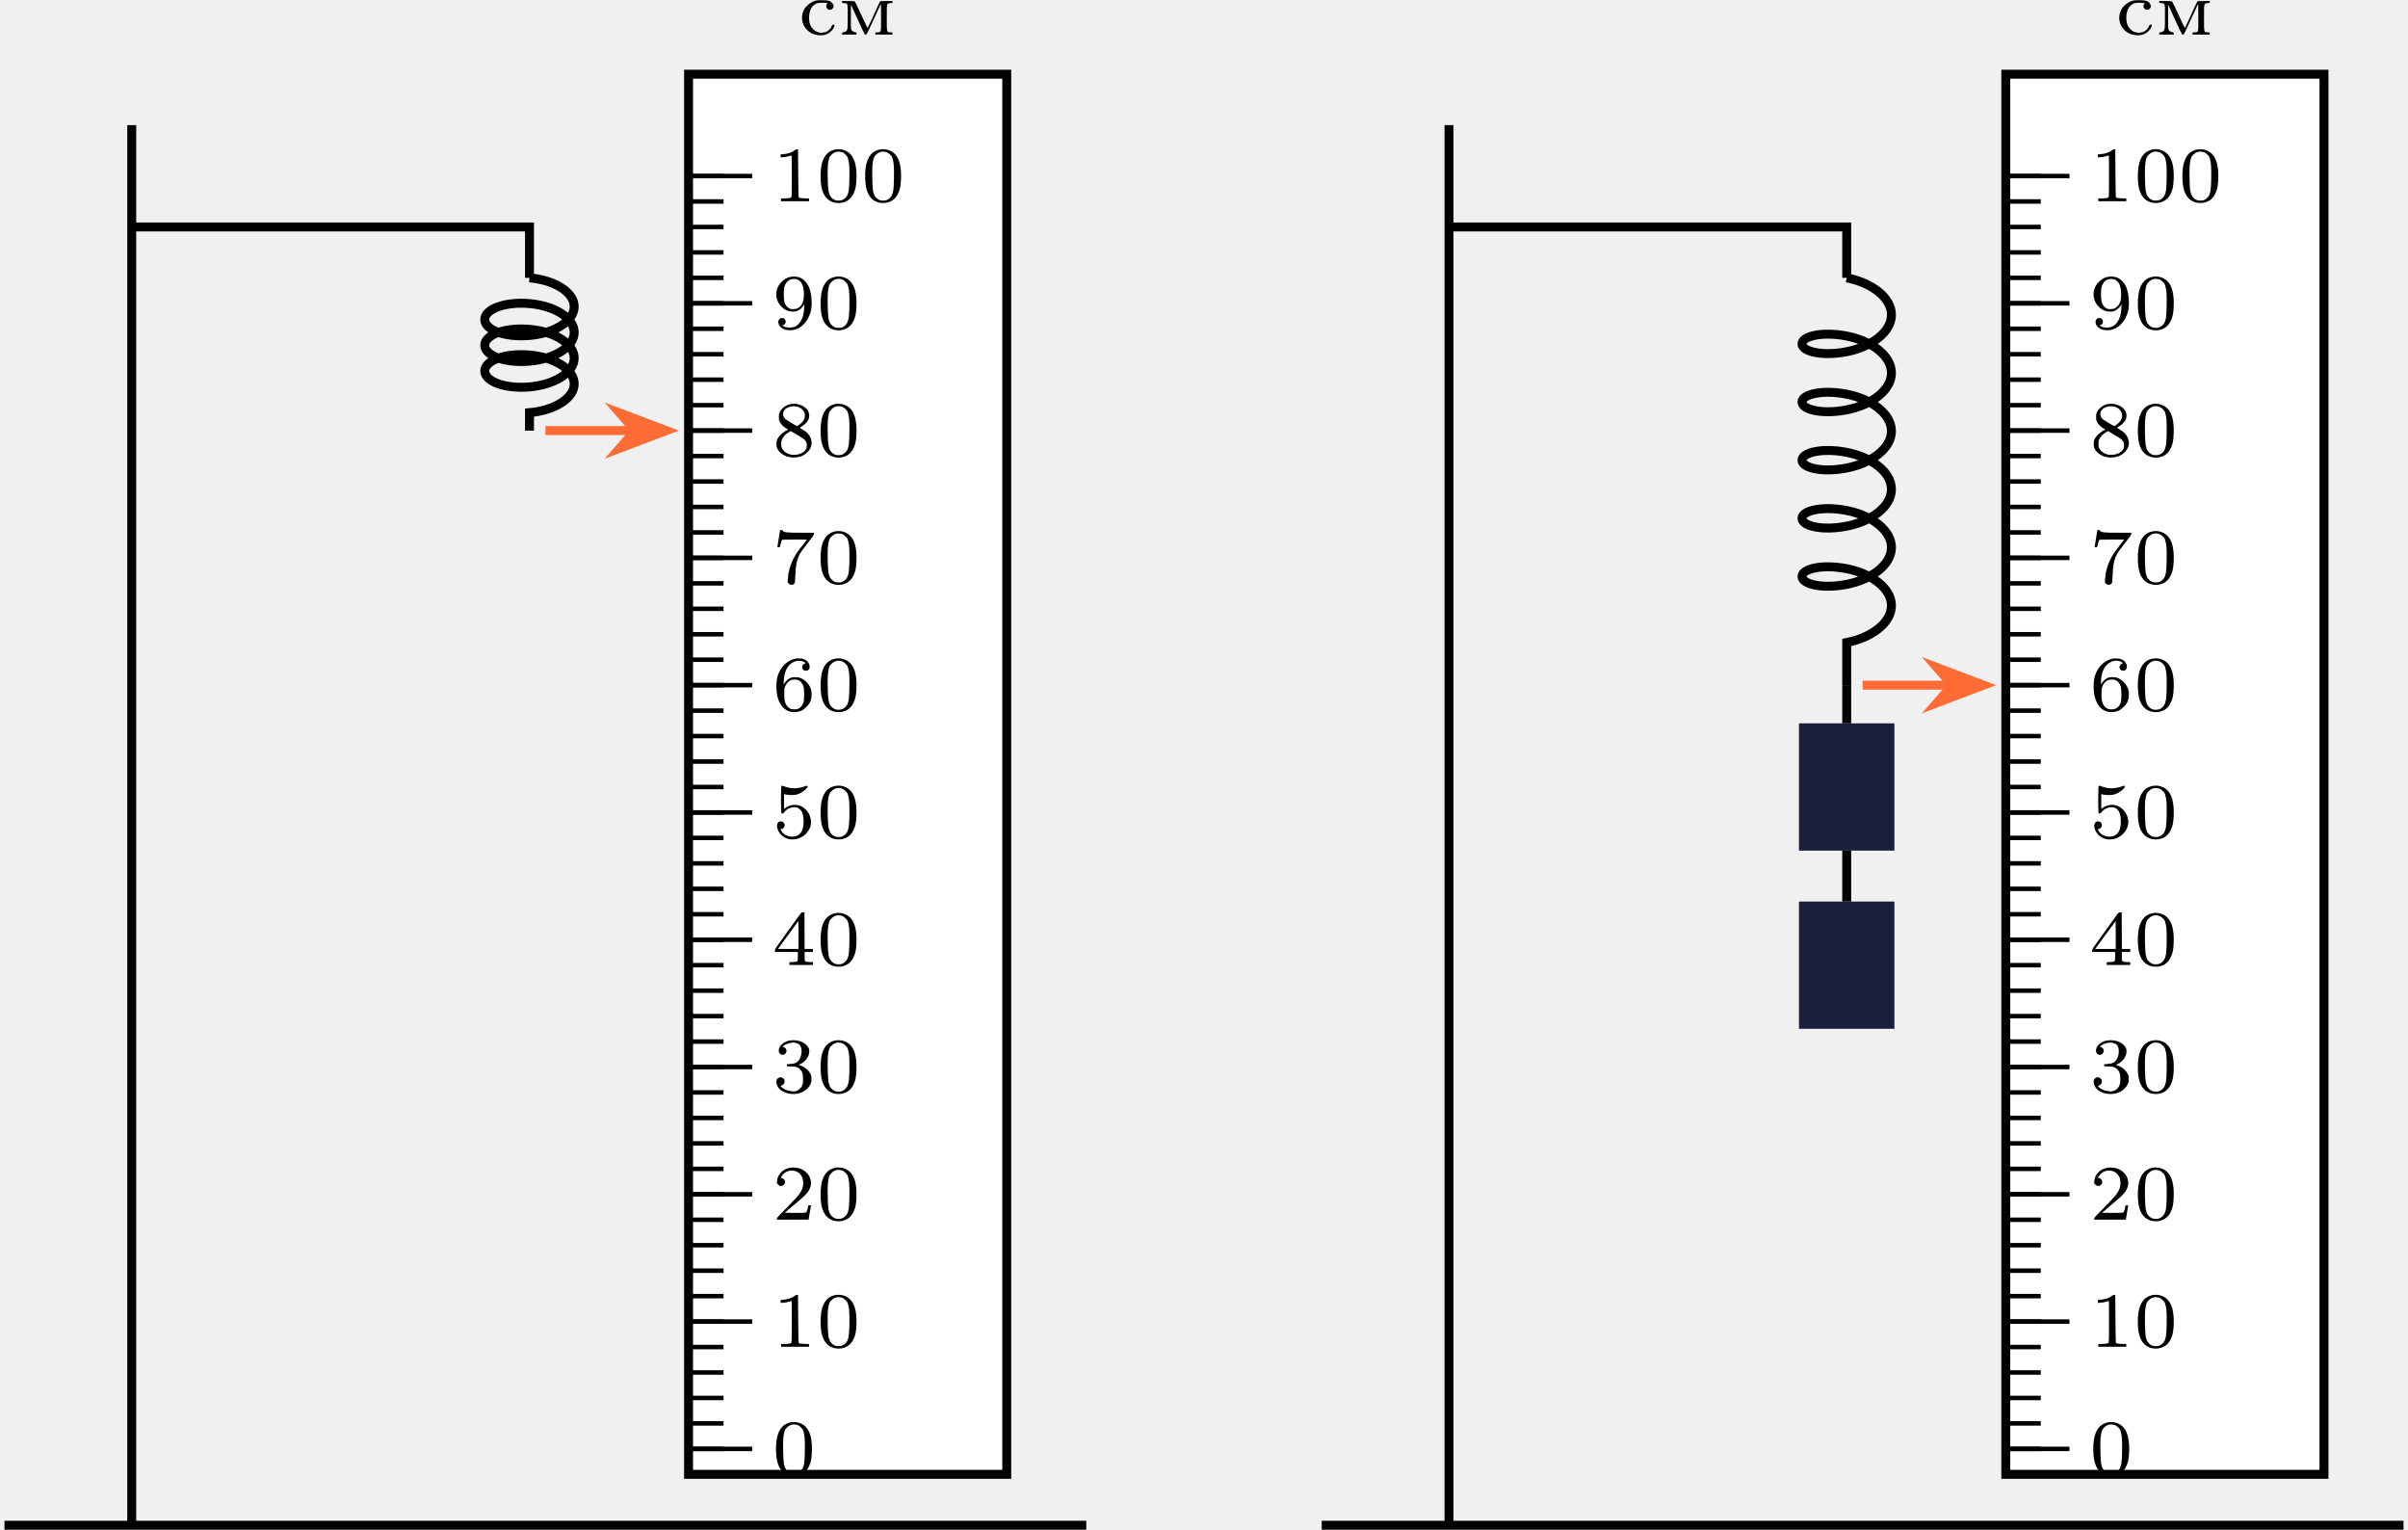
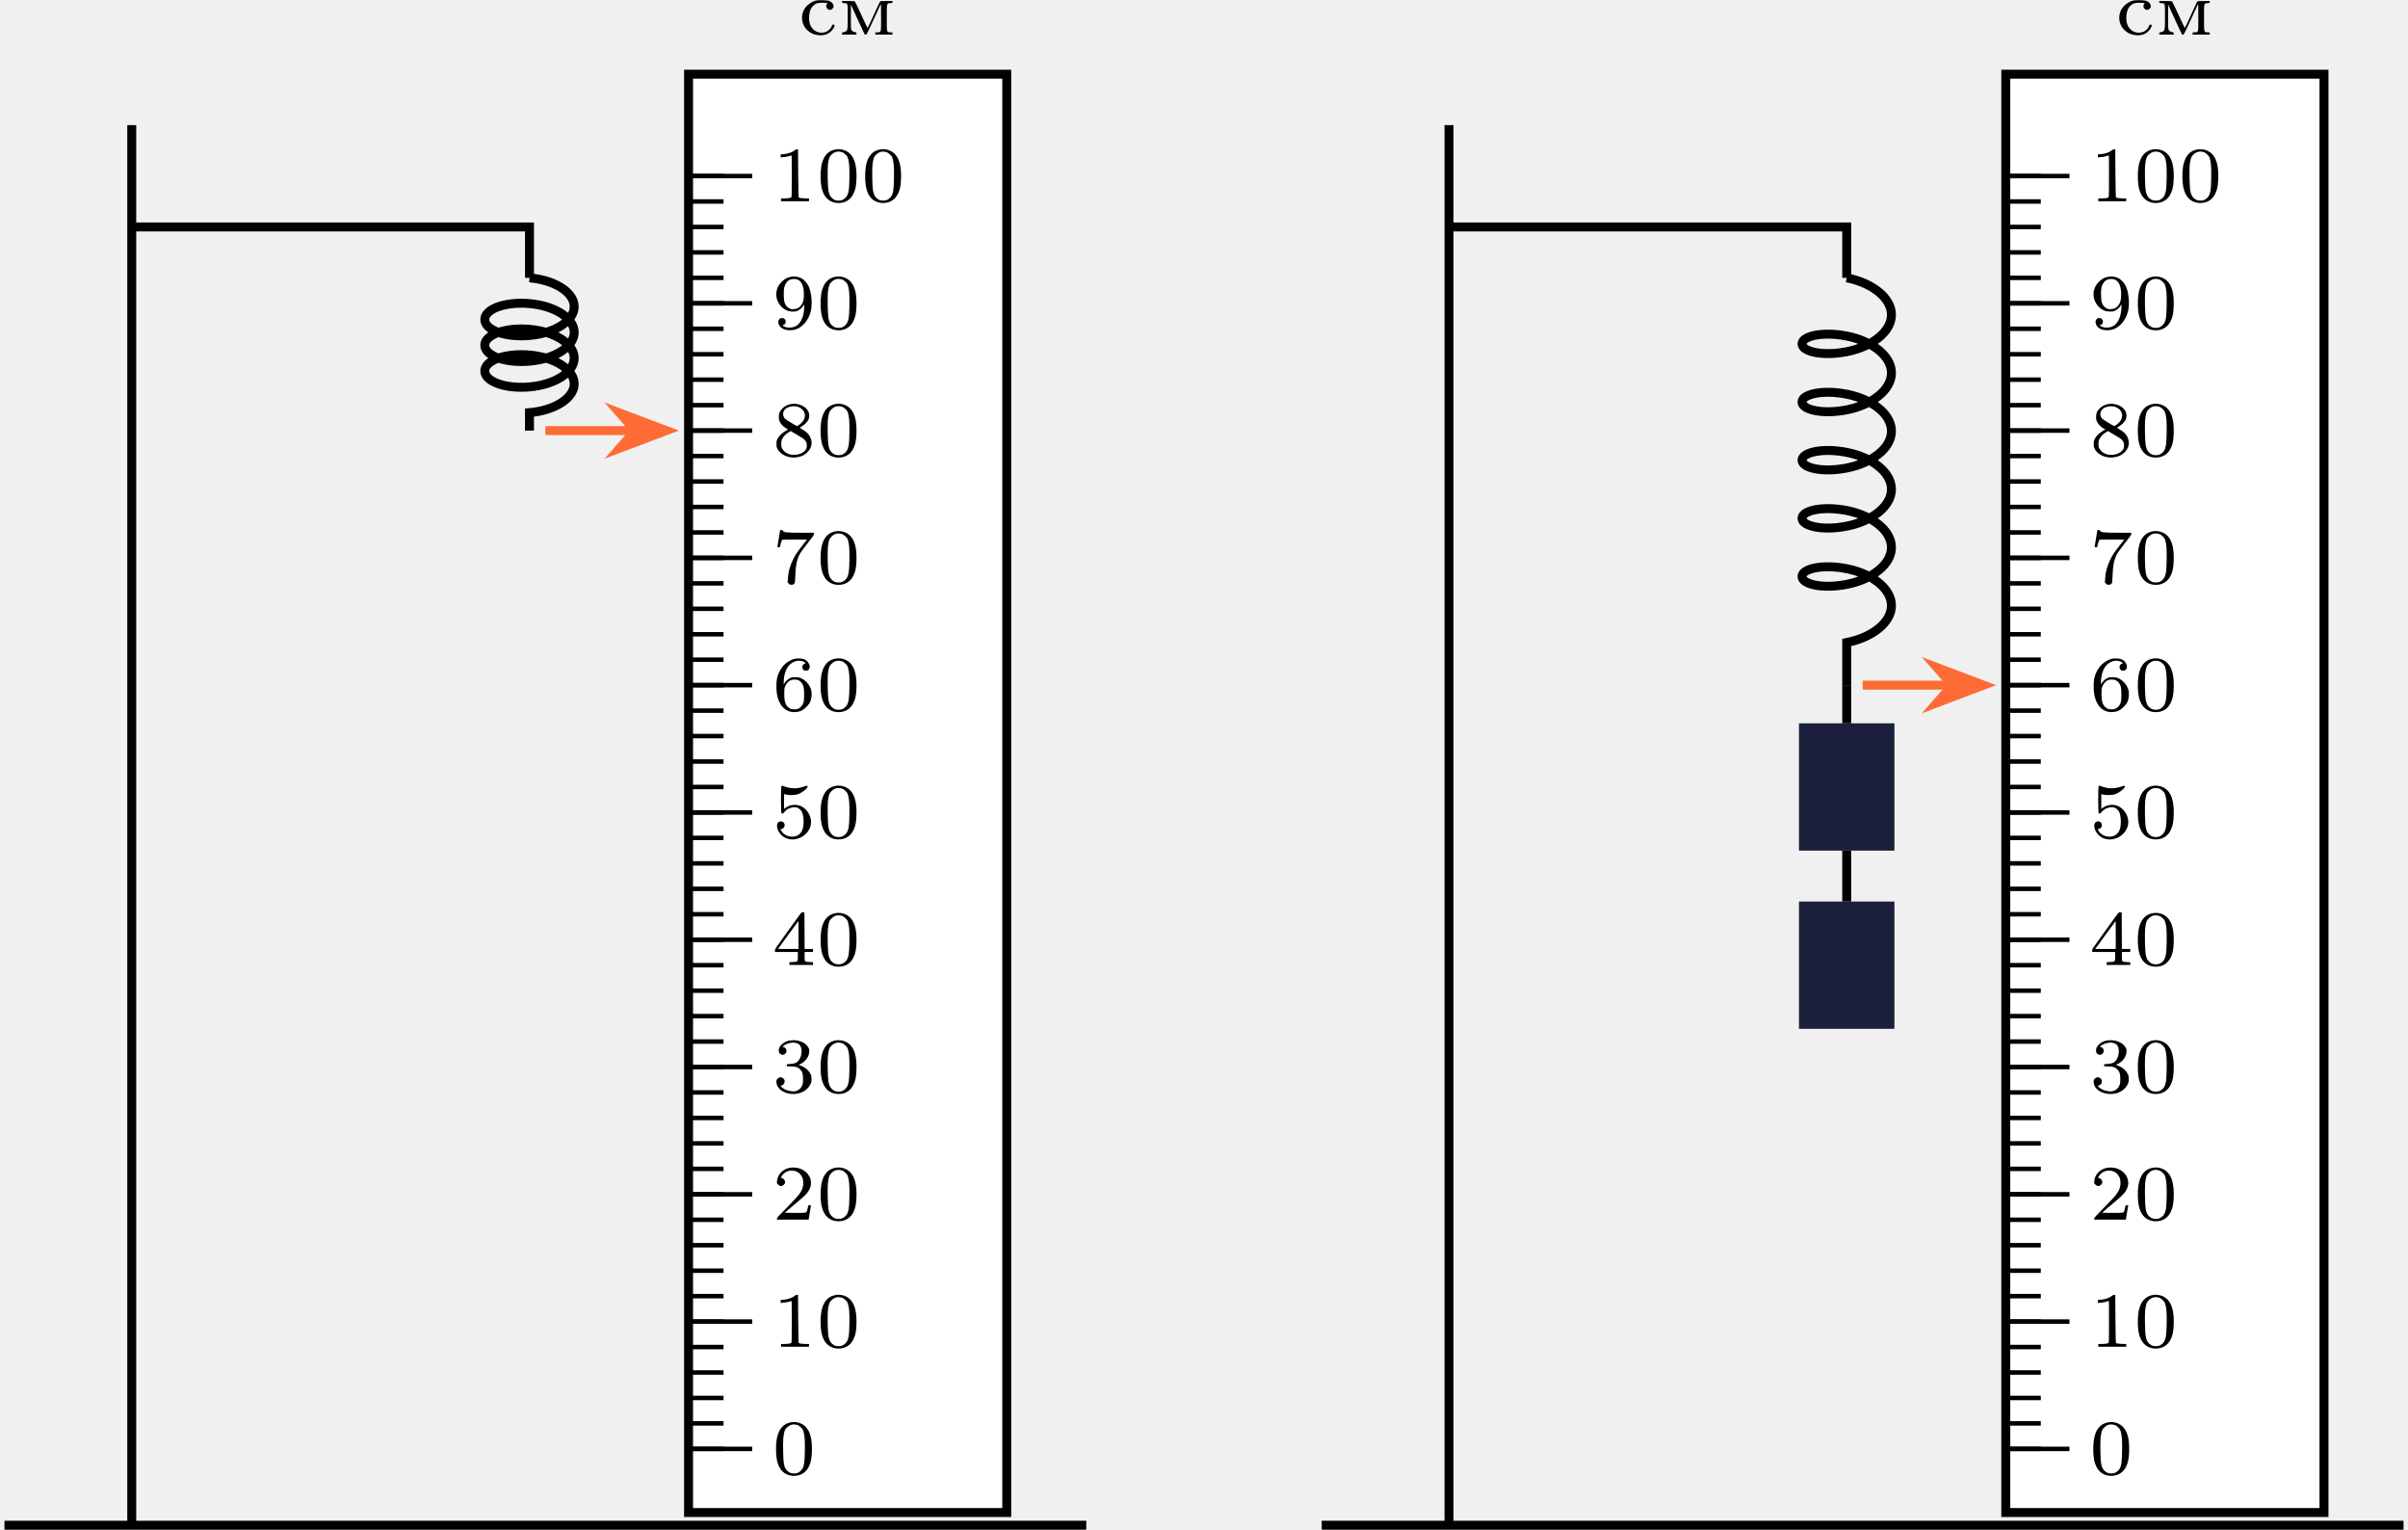
<svg xmlns="http://www.w3.org/2000/svg" xmlns:xlink="http://www.w3.org/1999/xlink" version="1.1" width="278.891pt" height="177.119pt" viewBox="-70.008 -66.777 214.532 136.246">
  <defs>
    <path id="g0-48" d="M1.597-4.603C.718-4.394 .314-3.536 .363-2.022C.391-1.402 .453-1.067 .621-.704C.879-.153 1.36 .146 1.96 .146S3.048-.153 3.299-.704C3.473-1.067 3.536-1.402 3.557-2.022C3.592-3.096 3.41-3.815 2.992-4.233C2.643-4.582 2.099-4.728 1.597-4.603ZM2.246-4.387C2.364-4.352 2.448-4.303 2.58-4.17C2.727-4.031 2.762-3.968 2.81-3.794C2.845-3.682 2.894-3.438 2.908-3.243C2.957-2.776 2.929-1.269 2.866-.948C2.79-.53 2.636-.3 2.329-.139C2.148-.042 1.778-.042 1.597-.139C1.29-.3 1.137-.53 1.06-.948C.997-1.269 .969-2.776 1.011-3.243C1.032-3.438 1.074-3.682 1.109-3.794C1.165-3.968 1.2-4.031 1.346-4.17C1.604-4.421 1.89-4.491 2.246-4.387Z" />
    <path id="g0-49" d="M2.05-4.568C1.82-4.373 1.437-4.24 1.018-4.205L.774-4.184V-4.052V-3.919L1.025-3.94C1.241-3.954 1.555-4.024 1.716-4.094C1.764-4.115 1.764-4.017 1.764-2.273C1.764-.802 1.757-.418 1.73-.377C1.674-.3 1.485-.272 1.116-.265H.809V-.139V-.014H2.05H3.299V-.139V-.265H2.992C2.65-.272 2.441-.3 2.385-.356C2.364-.384 2.35-.948 2.336-2.511L2.322-4.631L2.232-4.638C2.169-4.645 2.113-4.624 2.05-4.568Z" />
    <path id="g0-50" d="M1.465-4.589C.914-4.449 .488-3.975 .453-3.445L.439-3.236L.558-3.117C.663-3.013 .697-2.999 .809-2.999C.914-2.999 .948-3.013 1.053-3.11C1.151-3.208 1.165-3.25 1.165-3.354C1.165-3.508 1.025-3.682 .872-3.71L.774-3.731L.893-3.912C1.158-4.31 1.625-4.463 2.106-4.317C2.357-4.24 2.545-4.073 2.671-3.815C2.755-3.647 2.769-3.578 2.783-3.34C2.797-2.915 2.692-2.622 2.371-2.19C2.28-2.064 1.806-1.562 1.325-1.074C.544-.286 .446-.174 .446-.091V0H1.855H3.264L3.278-.077C3.285-.126 3.327-.377 3.368-.642S3.452-1.158 3.466-1.206C3.48-1.283 3.48-1.283 3.361-1.283C3.292-1.283 3.236-1.276 3.236-1.269C3.236-1.2 3.131-.774 3.096-.711C3.062-.642 3.034-.628 2.866-.614C2.769-.6 2.336-.6 1.911-.6L1.144-.614L1.611-1.018C1.869-1.241 2.239-1.555 2.427-1.709C3.055-2.225 3.299-2.518 3.424-2.915C3.647-3.661 3.138-4.421 2.294-4.603C2.015-4.659 1.709-4.659 1.465-4.589Z" />
    <path id="g0-51" d="M1.506-4.603C.969-4.484 .558-4.066 .607-3.668C.642-3.361 .983-3.236 1.193-3.452C1.381-3.633 1.29-3.975 1.039-4.031L.948-4.052L1.018-4.129C1.172-4.289 1.59-4.435 1.89-4.435C2.064-4.435 2.273-4.373 2.399-4.289C2.755-4.031 2.706-3.159 2.315-2.769C2.162-2.615 2.043-2.573 1.66-2.532L1.332-2.504V-2.413V-2.322L1.736-2.308C2.197-2.287 2.301-2.253 2.504-2.05S2.769-1.646 2.769-1.2C2.769-.872 2.762-.795 2.699-.642C2.559-.293 2.253-.084 1.89-.084C1.695-.091 1.367-.16 1.186-.244C1.039-.314 .774-.516 .774-.565C.774-.572 .823-.6 .879-.621C1.025-.676 1.109-.781 1.123-.934C1.144-1.088 1.095-1.186 .962-1.276S.69-1.367 .565-1.276C.418-1.179 .384-1.095 .398-.893C.425-.537 .663-.223 1.053-.042C1.946 .377 3.041 .07 3.417-.704C3.508-.893 3.522-.941 3.522-1.179S3.508-1.478 3.438-1.625C3.285-1.953 2.943-2.246 2.566-2.378L2.371-2.448L2.559-2.538C2.992-2.748 3.292-3.166 3.32-3.592C3.333-3.78 3.327-3.822 3.257-3.968C3.006-4.477 2.232-4.756 1.506-4.603Z" />
    <path id="g0-52" d="M2.476-4.491C2.392-4.373 1.855-3.633 1.29-2.852C.307-1.492 .265-1.43 .265-1.304V-1.165H1.283H2.308V-.781C2.308-.286 2.308-.293 1.869-.272L1.555-.258V-.133V-.014H2.608H3.654V-.133V-.258L3.34-.272C2.901-.293 2.908-.286 2.908-.781V-1.165H3.285H3.654V-1.304V-1.437H3.285H2.908L2.901-3.062L2.894-4.693L2.769-4.7C2.643-4.707 2.636-4.707 2.476-4.491ZM2.364-2.685V-1.437H1.451H.537L1.444-2.685C1.939-3.368 2.35-3.926 2.357-3.926S2.364-3.368 2.364-2.685Z" />
    <path id="g0-53" d="M.844-4.61C.788-4.561 .788-2.246 .844-2.19C.914-2.12 1.004-2.155 1.102-2.287C1.339-2.636 1.946-2.824 2.294-2.671C2.441-2.601 2.587-2.455 2.671-2.301C2.755-2.134 2.817-1.778 2.817-1.458C2.817-.753 2.636-.377 2.225-.181C1.723 .035 1.053-.181 .809-.656L.746-.774H.809C.907-.774 1.039-.858 1.088-.955C1.248-1.262 .934-1.583 .628-1.423S.425-.656 .823-.258C1.095 .007 1.437 .146 1.827 .146C2.706 .146 3.48-.572 3.48-1.402C3.48-1.82 3.285-2.253 2.985-2.538C2.664-2.838 2.336-2.957 1.918-2.929C1.66-2.908 1.423-2.824 1.22-2.678L1.074-2.573V-3.236V-3.891L1.248-3.85C1.485-3.787 1.981-3.794 2.197-3.85C2.462-3.919 2.762-4.087 2.978-4.296C3.117-4.421 3.173-4.491 3.173-4.547C3.173-4.645 3.103-4.666 2.978-4.603C2.803-4.526 2.427-4.435 2.155-4.414C1.841-4.394 1.478-4.442 1.186-4.547C1.067-4.589 .948-4.631 .928-4.638C.9-4.645 .865-4.631 .844-4.61Z" />
    <path id="g0-54" d="M2.001-4.603C1.604-4.498 1.172-4.212 .914-3.864C.579-3.424 .418-2.95 .398-2.35C.37-1.688 .453-1.186 .676-.725C.962-.126 1.471 .181 2.099 .139C2.497 .112 2.769-.014 3.075-.328C3.285-.537 3.382-.683 3.452-.893C3.529-1.102 3.557-1.513 3.508-1.75C3.438-2.127 3.166-2.518 2.81-2.755C2.573-2.915 2.385-2.971 2.057-2.971C1.841-2.971 1.771-2.957 1.632-2.894C1.444-2.81 1.248-2.636 1.13-2.455L1.046-2.322V-2.476C1.046-3.11 1.22-3.689 1.513-4.01C1.876-4.414 2.441-4.554 2.845-4.331C3.013-4.24 3.034-4.205 2.922-4.177C2.803-4.149 2.699-4.003 2.699-3.864C2.699-3.78 2.72-3.724 2.783-3.647C2.859-3.564 2.887-3.55 3.027-3.55S3.194-3.564 3.271-3.647C3.501-3.905 3.264-4.428 2.845-4.575C2.657-4.645 2.211-4.659 2.001-4.603ZM2.392-2.678C2.573-2.587 2.727-2.399 2.803-2.155C2.887-1.925 2.887-.962 2.81-.718C2.741-.488 2.566-.272 2.385-.181C2.176-.077 1.813-.07 1.625-.167C1.234-.377 1.088-.725 1.095-1.499C1.095-1.911 1.102-1.981 1.165-2.127C1.248-2.336 1.374-2.497 1.513-2.608C1.674-2.72 1.778-2.755 2.022-2.755C2.197-2.755 2.267-2.741 2.392-2.678Z" />
    <path id="g0-55" d="M.614-4.038C.551-3.654 .495-3.313 .488-3.271C.474-3.215 .481-3.208 .593-3.208C.711-3.208 .711-3.208 .732-3.32C.739-3.382 .781-3.529 .816-3.64L.879-3.85L1.025-3.877C1.102-3.884 1.604-3.891 2.141-3.891L3.117-3.884L2.706-3.354C2.239-2.755 2.092-2.538 1.89-2.134C1.604-1.562 1.444-.983 1.416-.384L1.395-.07L1.492 .028C1.569 .119 1.597 .133 1.736 .133C1.869 .133 1.904 .119 1.974 .042C2.057-.049 2.057-.049 2.078-.628C2.106-1.548 2.204-2.05 2.441-2.532C2.538-2.727 2.734-2.999 3.159-3.543C3.668-4.184 3.745-4.303 3.745-4.394V-4.498H2.643C1.269-4.498 1.018-4.526 .969-4.686C.955-4.721 .921-4.735 .837-4.735H.725Z" />
    <path id="g0-56" d="M1.597-4.603C1.206-4.512 .844-4.226 .69-3.905C.628-3.759 .614-3.689 .614-3.473C.614-3.25 .621-3.201 .711-3.02C.823-2.797 1.018-2.601 1.269-2.455L1.437-2.364L1.186-2.211C.865-2.015 .621-1.771 .495-1.527C.411-1.353 .404-1.304 .404-1.06C.404-.809 .411-.781 .502-.607C.823-.021 1.653 .279 2.406 .084C2.699 .014 2.901-.091 3.117-.293C3.543-.683 3.647-1.193 3.403-1.688C3.271-1.953 3.068-2.155 2.734-2.35C2.594-2.427 2.49-2.504 2.49-2.511C2.49-2.525 2.573-2.587 2.685-2.65C2.915-2.79 3.138-3.02 3.236-3.208C3.34-3.403 3.347-3.682 3.264-3.905C3.068-4.435 2.273-4.77 1.597-4.603ZM2.42-4.331C2.978-4.08 3.103-3.466 2.699-3.02C2.552-2.866 2.294-2.664 2.225-2.664C2.176-2.664 1.276-3.208 1.186-3.292C.941-3.515 .928-3.898 1.144-4.129C1.416-4.421 2.015-4.519 2.42-4.331ZM2.19-1.911C2.817-1.541 2.915-1.471 3.02-1.29C3.089-1.172 3.103-1.116 3.103-.941S3.089-.711 3.02-.586C2.859-.314 2.504-.133 2.064-.098C1.569-.056 1.102-.286 .9-.669C.837-.802 .823-.858 .823-1.074S.837-1.36 .907-1.499C1.018-1.736 1.179-1.904 1.43-2.071C1.555-2.148 1.66-2.218 1.667-2.218C1.667-2.218 1.911-2.078 2.19-1.911Z" />
    <path id="g0-57" d="M1.555-4.589C1.297-4.526 1.102-4.407 .865-4.17C.133-3.473 .251-2.315 1.109-1.736C1.346-1.583 1.541-1.527 1.862-1.52C2.078-1.52 2.155-1.534 2.287-1.597C2.483-1.688 2.678-1.855 2.79-2.036L2.873-2.169V-2.001C2.873-1.116 2.58-.453 2.085-.202C1.764-.049 1.304-.056 1.025-.223L.914-.293L.997-.314C1.22-.37 1.297-.663 1.137-.844C1.06-.928 1.032-.941 .9-.941C.76-.941 .732-.928 .656-.844C.439-.607 .621-.153 .997 .021C1.29 .167 1.792 .181 2.141 .056C2.748-.146 3.25-.76 3.452-1.52C3.626-2.197 3.522-3.299 3.229-3.85C3.11-4.073 2.852-4.352 2.678-4.456C2.357-4.645 1.946-4.693 1.555-4.589ZM2.322-4.352C2.678-4.17 2.845-3.731 2.845-3.02C2.845-2.525 2.748-2.218 2.511-1.981C2.343-1.813 2.211-1.757 1.939-1.743C1.736-1.73 1.688-1.736 1.541-1.813C1.353-1.904 1.206-2.085 1.123-2.322C1.046-2.538 1.025-3.347 1.088-3.654C1.158-3.975 1.36-4.261 1.583-4.352C1.834-4.449 2.127-4.449 2.322-4.352Z" />
    <path id="g0-236" d="M.356-2.908C.356-2.824 .363-2.824 .558-2.81C.886-2.783 .865-2.845 .865-1.611C.865-.474 .858-.425 .704-.3C.656-.265 .565-.23 .488-.216C.363-.202 .356-.195 .356-.105V-.014H1.004H1.646V-.105C1.646-.195 1.639-.202 1.513-.223C1.346-.244 1.206-.356 1.165-.502C1.144-.572 1.137-.976 1.144-1.639L1.151-2.671L1.75-1.367C2.078-.642 2.364-.042 2.385-.021C2.406-.007 2.455 0 2.497-.007C2.559-.021 2.657-.223 3.145-1.29C3.466-1.988 3.752-2.608 3.78-2.664C3.836-2.769 3.836-2.748 3.836-1.569C3.836-.153 3.857-.23 3.529-.209L3.327-.202V-.105V-.014H4.094H4.854V-.105V-.202L4.659-.209C4.331-.23 4.345-.16 4.345-1.513C4.345-2.859 4.331-2.783 4.659-2.81C4.854-2.824 4.854-2.824 4.854-2.908V-2.999H4.324C3.85-2.999 3.78-2.992 3.738-2.943C3.717-2.915 3.459-2.378 3.18-1.75C2.894-1.123 2.65-.6 2.636-.593C2.629-.579 2.378-1.095 2.085-1.743S1.527-2.936 1.499-2.957C1.471-2.985 1.297-2.999 .907-2.999H.356Z" />
    <path id="g0-241" d="M1.576-3.041C1.151-2.936 .711-2.594 .516-2.232C-.021-1.206 .683-.014 1.869 .049C2.336 .077 2.692-.049 2.971-.356C3.145-.537 3.257-.767 3.222-.851C3.215-.886 3.18-.9 3.11-.893C3.027-.886 3.013-.865 2.978-.76C2.894-.509 2.65-.293 2.357-.216C1.73-.049 1.144-.432 .997-1.095C.921-1.485 .962-1.953 1.116-2.287C1.206-2.476 1.388-2.671 1.576-2.762C1.743-2.838 2.092-2.866 2.406-2.831L2.601-2.81L2.545-2.72C2.455-2.566 2.469-2.441 2.587-2.315C2.671-2.232 2.713-2.218 2.817-2.218S2.964-2.232 3.048-2.315C3.124-2.399 3.145-2.441 3.145-2.538C3.145-2.741 2.957-2.95 2.699-3.027C2.518-3.082 1.778-3.089 1.576-3.041Z" />
  </defs>
  <g id="page1">
    <path d="M-58.27 69.07V-55.633" stroke="#000" fill="none" stroke-width=".797" stroke-miterlimit="10" />
    <path d="M-69.609 69.07H26.77" stroke="#000" fill="none" stroke-width=".797" stroke-miterlimit="10" />
    <path d="M-58.27-46.563H-22.836V-42.031" stroke="#000" fill="none" stroke-width=".797" stroke-miterlimit="10" />
-     <path d="M-8.664 64.535V-60.168H19.684V64.535Z" fill="#fff" />
-     <path d="M-8.664 64.535V-60.168H19.684V64.535Z" stroke="#000" fill="none" stroke-width=".797" stroke-miterlimit="10" />
+     <path d="M-8.664 67.938V-60.168H19.684V67.938Z" fill="#fff" />
+     <path d="M-8.664 67.938V-60.168H19.684V67.938Z" stroke="#000" fill="none" stroke-width=".797" stroke-miterlimit="10" />
    <path d="M-8.664 62.27H-5.547" stroke="#000" fill="none" stroke-width=".399" stroke-miterlimit="10" />
    <path d="M-8.664 60H-5.547" stroke="#000" fill="none" stroke-width=".399" stroke-miterlimit="10" />
    <path d="M-8.664 57.734H-5.547" stroke="#000" fill="none" stroke-width=".399" stroke-miterlimit="10" />
    <path d="M-8.664 55.465H-5.547" stroke="#000" fill="none" stroke-width=".399" stroke-miterlimit="10" />
    <path d="M-8.664 53.199H-5.547" stroke="#000" fill="none" stroke-width=".399" stroke-miterlimit="10" />
    <path d="M-8.664 50.93H-5.547" stroke="#000" fill="none" stroke-width=".399" stroke-miterlimit="10" />
    <path d="M-8.664 48.664H-5.547" stroke="#000" fill="none" stroke-width=".399" stroke-miterlimit="10" />
    <path d="M-8.664 46.398H-5.547" stroke="#000" fill="none" stroke-width=".399" stroke-miterlimit="10" />
    <path d="M-8.664 44.129H-5.547" stroke="#000" fill="none" stroke-width=".399" stroke-miterlimit="10" />
    <path d="M-8.664 41.863H-5.547" stroke="#000" fill="none" stroke-width=".399" stroke-miterlimit="10" />
    <path d="M-8.664 39.594H-5.547" stroke="#000" fill="none" stroke-width=".399" stroke-miterlimit="10" />
    <path d="M-8.664 37.328H-5.547" stroke="#000" fill="none" stroke-width=".399" stroke-miterlimit="10" />
    <path d="M-8.664 35.059H-5.547" stroke="#000" fill="none" stroke-width=".399" stroke-miterlimit="10" />
    <path d="M-8.664 32.793H-5.547" stroke="#000" fill="none" stroke-width=".399" stroke-miterlimit="10" />
    <path d="M-8.664 30.523H-5.547" stroke="#000" fill="none" stroke-width=".399" stroke-miterlimit="10" />
    <path d="M-8.664 28.258H-5.547" stroke="#000" fill="none" stroke-width=".399" stroke-miterlimit="10" />
    <path d="M-8.664 25.992H-5.547" stroke="#000" fill="none" stroke-width=".399" stroke-miterlimit="10" />
    <path d="M-8.664 23.723H-5.547" stroke="#000" fill="none" stroke-width=".399" stroke-miterlimit="10" />
    <path d="M-8.664 21.457H-5.547" stroke="#000" fill="none" stroke-width=".399" stroke-miterlimit="10" />
    <path d="M-8.664 19.188H-5.547" stroke="#000" fill="none" stroke-width=".399" stroke-miterlimit="10" />
    <path d="M-8.664 16.922H-5.547" stroke="#000" fill="none" stroke-width=".399" stroke-miterlimit="10" />
    <path d="M-8.664 14.652H-5.547" stroke="#000" fill="none" stroke-width=".399" stroke-miterlimit="10" />
    <path d="M-8.664 12.387H-5.547" stroke="#000" fill="none" stroke-width=".399" stroke-miterlimit="10" />
    <path d="M-8.664 10.121H-5.547" stroke="#000" fill="none" stroke-width=".399" stroke-miterlimit="10" />
    <path d="M-8.664 7.852H-5.547" stroke="#000" fill="none" stroke-width=".399" stroke-miterlimit="10" />
    <path d="M-8.664 5.586H-5.547" stroke="#000" fill="none" stroke-width=".399" stroke-miterlimit="10" />
    <path d="M-8.664 3.316H-5.547" stroke="#000" fill="none" stroke-width=".399" stroke-miterlimit="10" />
    <path d="M-8.664 1.051H-5.547" stroke="#000" fill="none" stroke-width=".399" stroke-miterlimit="10" />
    <path d="M-8.664-1.219H-5.547" stroke="#000" fill="none" stroke-width=".399" stroke-miterlimit="10" />
    <path d="M-8.664-3.484H-5.547" stroke="#000" fill="none" stroke-width=".399" stroke-miterlimit="10" />
    <path d="M-8.664-5.754H-5.547" stroke="#000" fill="none" stroke-width=".399" stroke-miterlimit="10" />
    <path d="M-8.664-8.02H-5.547" stroke="#000" fill="none" stroke-width=".399" stroke-miterlimit="10" />
    <path d="M-8.664-10.285H-5.547" stroke="#000" fill="none" stroke-width=".399" stroke-miterlimit="10" />
    <path d="M-8.664-12.555H-5.547" stroke="#000" fill="none" stroke-width=".399" stroke-miterlimit="10" />
    <path d="M-8.664-14.82H-5.547" stroke="#000" fill="none" stroke-width=".399" stroke-miterlimit="10" />
    <path d="M-8.664-17.09H-5.547" stroke="#000" fill="none" stroke-width=".399" stroke-miterlimit="10" />
    <path d="M-8.664-19.355H-5.547" stroke="#000" fill="none" stroke-width=".399" stroke-miterlimit="10" />
    <path d="M-8.664-21.625H-5.547" stroke="#000" fill="none" stroke-width=".399" stroke-miterlimit="10" />
    <path d="M-8.664-23.891H-5.547" stroke="#000" fill="none" stroke-width=".399" stroke-miterlimit="10" />
    <path d="M-8.664-26.16H-5.547" stroke="#000" fill="none" stroke-width=".399" stroke-miterlimit="10" />
    <path d="M-8.664-28.426H-5.547" stroke="#000" fill="none" stroke-width=".399" stroke-miterlimit="10" />
    <path d="M-8.664-30.691H-5.547" stroke="#000" fill="none" stroke-width=".399" stroke-miterlimit="10" />
    <path d="M-8.664-32.961H-5.547" stroke="#000" fill="none" stroke-width=".399" stroke-miterlimit="10" />
    <path d="M-8.664-35.227H-5.547" stroke="#000" fill="none" stroke-width=".399" stroke-miterlimit="10" />
    <path d="M-8.664-37.496H-5.547" stroke="#000" fill="none" stroke-width=".399" stroke-miterlimit="10" />
    <path d="M-8.664-39.762H-5.547" stroke="#000" fill="none" stroke-width=".399" stroke-miterlimit="10" />
    <path d="M-8.664-42.031H-5.547" stroke="#000" fill="none" stroke-width=".399" stroke-miterlimit="10" />
    <path d="M-8.664-44.297H-5.547" stroke="#000" fill="none" stroke-width=".399" stroke-miterlimit="10" />
    <path d="M-8.664-46.563H-5.547" stroke="#000" fill="none" stroke-width=".399" stroke-miterlimit="10" />
    <path d="M-8.664-48.832H-5.547" stroke="#000" fill="none" stroke-width=".399" stroke-miterlimit="10" />
    <path d="M-8.664-51.098H-5.547" stroke="#000" fill="none" stroke-width=".399" stroke-miterlimit="10" />
    <path d="M-8.664 62.27H-2.996" stroke="#000" fill="none" stroke-width=".399" stroke-miterlimit="10" />
    <g transform="matrix(1 0 0 1 57.03876 2.2577)">
      <use x="-58.271" y="62.268" xlink:href="#g0-48" />
    </g>
    <path d="M-8.664 50.93H-2.996" stroke="#000" fill="none" stroke-width=".399" stroke-miterlimit="10" />
    <g transform="matrix(1 0 0 1 57.03876 -9.079)">
      <use x="-58.271" y="62.268" xlink:href="#g0-49" />
      <use x="-54.3" y="62.268" xlink:href="#g0-48" />
    </g>
    <path d="M-8.664 39.594H-2.996" stroke="#000" fill="none" stroke-width=".399" stroke-miterlimit="10" />
    <g transform="matrix(1 0 0 1 57.03876 -20.4158)">
      <use x="-58.271" y="62.268" xlink:href="#g0-50" />
      <use x="-54.3" y="62.268" xlink:href="#g0-48" />
    </g>
    <path d="M-8.664 28.258H-2.996" stroke="#000" fill="none" stroke-width=".399" stroke-miterlimit="10" />
    <g transform="matrix(1 0 0 1 57.03876 -31.7525)">
      <use x="-58.271" y="62.268" xlink:href="#g0-51" />
      <use x="-54.3" y="62.268" xlink:href="#g0-48" />
    </g>
    <path d="M-8.664 16.922H-2.996" stroke="#000" fill="none" stroke-width=".399" stroke-miterlimit="10" />
    <g transform="matrix(1 0 0 1 57.03876 -43.0892)">
      <use x="-58.271" y="62.268" xlink:href="#g0-52" />
      <use x="-54.3" y="62.268" xlink:href="#g0-48" />
    </g>
    <path d="M-8.664 5.586H-2.996" stroke="#000" fill="none" stroke-width=".399" stroke-miterlimit="10" />
    <g transform="matrix(1 0 0 1 57.03876 -54.42593)">
      <use x="-58.271" y="62.268" xlink:href="#g0-53" />
      <use x="-54.3" y="62.268" xlink:href="#g0-48" />
    </g>
    <path d="M-8.664-5.754H-2.996" stroke="#000" fill="none" stroke-width=".399" stroke-miterlimit="10" />
    <g transform="matrix(1 0 0 1 57.03876 -65.76265)">
      <use x="-58.271" y="62.268" xlink:href="#g0-54" />
      <use x="-54.3" y="62.268" xlink:href="#g0-48" />
    </g>
    <path d="M-8.664-17.09H-2.996" stroke="#000" fill="none" stroke-width=".399" stroke-miterlimit="10" />
    <g transform="matrix(1 0 0 1 57.03876 -77.0994)">
      <use x="-58.271" y="62.268" xlink:href="#g0-55" />
      <use x="-54.3" y="62.268" xlink:href="#g0-48" />
    </g>
    <path d="M-8.664-28.426H-2.996" stroke="#000" fill="none" stroke-width=".399" stroke-miterlimit="10" />
    <g transform="matrix(1 0 0 1 57.03876 -88.4361)">
      <use x="-58.271" y="62.268" xlink:href="#g0-56" />
      <use x="-54.3" y="62.268" xlink:href="#g0-48" />
    </g>
    <path d="M-8.664-39.762H-2.996" stroke="#000" fill="none" stroke-width=".399" stroke-miterlimit="10" />
    <g transform="matrix(1 0 0 1 57.03876 -99.7728)">
      <use x="-58.271" y="62.268" xlink:href="#g0-57" />
      <use x="-54.3" y="62.268" xlink:href="#g0-48" />
    </g>
    <path d="M-8.664-51.098H-2.996" stroke="#000" fill="none" stroke-width=".399" stroke-miterlimit="10" />
    <g transform="matrix(1 0 0 1 57.03876 -111.1095)">
      <use x="-58.271" y="62.268" xlink:href="#g0-49" />
      <use x="-54.3" y="62.268" xlink:href="#g0-48" />
      <use x="-50.33" y="62.268" xlink:href="#g0-48" />
    </g>
    <g transform="matrix(1 0 0 1 59.38115 -125.9556)">
      <use x="-58.271" y="62.268" xlink:href="#g0-241" />
      <use x="-54.729" y="62.268" xlink:href="#g0-236" />
    </g>
    <path d="M-22.836-42.031C-20.625-41.84-18.852-40.762-18.852-39.465S-20.625-37.09-22.836-36.898C-25.047-36.707-26.82-37.402-26.82-38.32C-26.82-39.234-25.047-39.93-22.836-39.738C-20.625-39.547-18.852-38.469-18.852-37.172C-18.852-35.875-20.625-34.797-22.836-34.609C-25.047-34.418-26.82-35.113-26.82-36.027C-26.82-36.941-25.047-37.637-22.836-37.445C-20.625-37.258-18.852-36.18-18.852-34.883S-20.625-32.508-22.836-32.316C-25.047-32.125-26.82-32.82-26.82-33.734C-26.82-34.652-25.047-35.348-22.836-35.156C-20.625-34.965-18.852-33.887-18.852-32.59C-18.852-31.293-20.625-30.215-22.836-30.023V-28.426" stroke="#000" fill="none" stroke-width=".797" stroke-miterlimit="10" />
    <path d="M-21.418-28.426H-13.625" stroke="#ff6b35" fill="none" stroke-width=".797" stroke-miterlimit="10" />
    <path d="M-10.648-28.426L-14.801-29.996L-13.426-28.426L-14.801-26.855Z" fill="#ff6b35" />
    <path d="M-10.648-28.426L-14.801-29.996L-13.426-28.426L-14.801-26.855Z" stroke="#ff6b35" fill="none" stroke-width=".797" stroke-miterlimit="10" />
    <path d="M59.086 69.07V-55.633" stroke="#000" fill="none" stroke-width=".797" stroke-miterlimit="10" />
    <path d="M47.746 69.07H144.125" stroke="#000" fill="none" stroke-width=".797" stroke-miterlimit="10" />
    <path d="M59.086-46.563H94.519V-42.031" stroke="#000" fill="none" stroke-width=".797" stroke-miterlimit="10" />
-     <path d="M108.691 64.535V-60.168H137.039V64.535Z" fill="#fff" />
-     <path d="M108.691 64.535V-60.168H137.039V64.535Z" stroke="#000" fill="none" stroke-width=".797" stroke-miterlimit="10" />
+     <path d="M108.691 67.938V-60.168H137.039V67.938Z" fill="#fff" />
+     <path d="M108.691 67.938V-60.168H137.039V67.938Z" stroke="#000" fill="none" stroke-width=".797" stroke-miterlimit="10" />
    <path d="M108.691 62.27H111.808" stroke="#000" fill="none" stroke-width=".399" stroke-miterlimit="10" />
    <path d="M108.691 60H111.808" stroke="#000" fill="none" stroke-width=".399" stroke-miterlimit="10" />
    <path d="M108.691 57.734H111.808" stroke="#000" fill="none" stroke-width=".399" stroke-miterlimit="10" />
    <path d="M108.691 55.465H111.808" stroke="#000" fill="none" stroke-width=".399" stroke-miterlimit="10" />
    <path d="M108.691 53.199H111.808" stroke="#000" fill="none" stroke-width=".399" stroke-miterlimit="10" />
    <path d="M108.691 50.93H111.808" stroke="#000" fill="none" stroke-width=".399" stroke-miterlimit="10" />
    <path d="M108.691 48.664H111.808" stroke="#000" fill="none" stroke-width=".399" stroke-miterlimit="10" />
    <path d="M108.691 46.398H111.808" stroke="#000" fill="none" stroke-width=".399" stroke-miterlimit="10" />
    <path d="M108.691 44.129H111.808" stroke="#000" fill="none" stroke-width=".399" stroke-miterlimit="10" />
    <path d="M108.691 41.863H111.808" stroke="#000" fill="none" stroke-width=".399" stroke-miterlimit="10" />
    <path d="M108.691 39.594H111.808" stroke="#000" fill="none" stroke-width=".399" stroke-miterlimit="10" />
    <path d="M108.691 37.328H111.808" stroke="#000" fill="none" stroke-width=".399" stroke-miterlimit="10" />
    <path d="M108.691 35.059H111.808" stroke="#000" fill="none" stroke-width=".399" stroke-miterlimit="10" />
    <path d="M108.691 32.793H111.808" stroke="#000" fill="none" stroke-width=".399" stroke-miterlimit="10" />
    <path d="M108.691 30.523H111.808" stroke="#000" fill="none" stroke-width=".399" stroke-miterlimit="10" />
    <path d="M108.691 28.258H111.808" stroke="#000" fill="none" stroke-width=".399" stroke-miterlimit="10" />
    <path d="M108.691 25.992H111.808" stroke="#000" fill="none" stroke-width=".399" stroke-miterlimit="10" />
    <path d="M108.691 23.723H111.808" stroke="#000" fill="none" stroke-width=".399" stroke-miterlimit="10" />
    <path d="M108.691 21.457H111.808" stroke="#000" fill="none" stroke-width=".399" stroke-miterlimit="10" />
    <path d="M108.691 19.188H111.808" stroke="#000" fill="none" stroke-width=".399" stroke-miterlimit="10" />
    <path d="M108.691 16.922H111.808" stroke="#000" fill="none" stroke-width=".399" stroke-miterlimit="10" />
    <path d="M108.691 14.652H111.808" stroke="#000" fill="none" stroke-width=".399" stroke-miterlimit="10" />
    <path d="M108.691 12.387H111.808" stroke="#000" fill="none" stroke-width=".399" stroke-miterlimit="10" />
    <path d="M108.691 10.121H111.808" stroke="#000" fill="none" stroke-width=".399" stroke-miterlimit="10" />
    <path d="M108.691 7.852H111.808" stroke="#000" fill="none" stroke-width=".399" stroke-miterlimit="10" />
    <path d="M108.691 5.586H111.808" stroke="#000" fill="none" stroke-width=".399" stroke-miterlimit="10" />
    <path d="M108.691 3.316H111.808" stroke="#000" fill="none" stroke-width=".399" stroke-miterlimit="10" />
    <path d="M108.691 1.051H111.808" stroke="#000" fill="none" stroke-width=".399" stroke-miterlimit="10" />
    <path d="M108.691-1.219H111.808" stroke="#000" fill="none" stroke-width=".399" stroke-miterlimit="10" />
    <path d="M108.691-3.484H111.808" stroke="#000" fill="none" stroke-width=".399" stroke-miterlimit="10" />
    <path d="M108.691-5.754H111.808" stroke="#000" fill="none" stroke-width=".399" stroke-miterlimit="10" />
    <path d="M108.691-8.02H111.808" stroke="#000" fill="none" stroke-width=".399" stroke-miterlimit="10" />
    <path d="M108.691-10.285H111.808" stroke="#000" fill="none" stroke-width=".399" stroke-miterlimit="10" />
    <path d="M108.691-12.555H111.808" stroke="#000" fill="none" stroke-width=".399" stroke-miterlimit="10" />
    <path d="M108.691-14.82H111.808" stroke="#000" fill="none" stroke-width=".399" stroke-miterlimit="10" />
    <path d="M108.691-17.09H111.808" stroke="#000" fill="none" stroke-width=".399" stroke-miterlimit="10" />
    <path d="M108.691-19.355H111.808" stroke="#000" fill="none" stroke-width=".399" stroke-miterlimit="10" />
    <path d="M108.691-21.625H111.808" stroke="#000" fill="none" stroke-width=".399" stroke-miterlimit="10" />
    <path d="M108.691-23.891H111.808" stroke="#000" fill="none" stroke-width=".399" stroke-miterlimit="10" />
    <path d="M108.691-26.16H111.808" stroke="#000" fill="none" stroke-width=".399" stroke-miterlimit="10" />
    <path d="M108.691-28.426H111.808" stroke="#000" fill="none" stroke-width=".399" stroke-miterlimit="10" />
    <path d="M108.691-30.691H111.808" stroke="#000" fill="none" stroke-width=".399" stroke-miterlimit="10" />
    <path d="M108.691-32.961H111.808" stroke="#000" fill="none" stroke-width=".399" stroke-miterlimit="10" />
    <path d="M108.691-35.227H111.808" stroke="#000" fill="none" stroke-width=".399" stroke-miterlimit="10" />
    <path d="M108.691-37.496H111.808" stroke="#000" fill="none" stroke-width=".399" stroke-miterlimit="10" />
    <path d="M108.691-39.762H111.808" stroke="#000" fill="none" stroke-width=".399" stroke-miterlimit="10" />
    <path d="M108.691-42.031H111.808" stroke="#000" fill="none" stroke-width=".399" stroke-miterlimit="10" />
    <path d="M108.691-44.297H111.808" stroke="#000" fill="none" stroke-width=".399" stroke-miterlimit="10" />
    <path d="M108.691-46.563H111.808" stroke="#000" fill="none" stroke-width=".399" stroke-miterlimit="10" />
    <path d="M108.691-48.832H111.808" stroke="#000" fill="none" stroke-width=".399" stroke-miterlimit="10" />
    <path d="M108.691-51.098H111.808" stroke="#000" fill="none" stroke-width=".399" stroke-miterlimit="10" />
    <path d="M108.691 62.27H114.363" stroke="#000" fill="none" stroke-width=".399" stroke-miterlimit="10" />
    <g transform="matrix(1 0 0 1 174.3946 2.2577)">
      <use x="-58.271" y="62.268" xlink:href="#g0-48" />
    </g>
    <path d="M108.691 50.93H114.363" stroke="#000" fill="none" stroke-width=".399" stroke-miterlimit="10" />
    <g transform="matrix(1 0 0 1 174.3946 -9.079)">
      <use x="-58.271" y="62.268" xlink:href="#g0-49" />
      <use x="-54.3" y="62.268" xlink:href="#g0-48" />
    </g>
    <path d="M108.691 39.594H114.363" stroke="#000" fill="none" stroke-width=".399" stroke-miterlimit="10" />
    <g transform="matrix(1 0 0 1 174.3946 -20.4158)">
      <use x="-58.271" y="62.268" xlink:href="#g0-50" />
      <use x="-54.3" y="62.268" xlink:href="#g0-48" />
    </g>
    <path d="M108.691 28.258H114.363" stroke="#000" fill="none" stroke-width=".399" stroke-miterlimit="10" />
    <g transform="matrix(1 0 0 1 174.3946 -31.7525)">
      <use x="-58.271" y="62.268" xlink:href="#g0-51" />
      <use x="-54.3" y="62.268" xlink:href="#g0-48" />
    </g>
    <path d="M108.691 16.922H114.363" stroke="#000" fill="none" stroke-width=".399" stroke-miterlimit="10" />
    <g transform="matrix(1 0 0 1 174.3946 -43.0892)">
      <use x="-58.271" y="62.268" xlink:href="#g0-52" />
      <use x="-54.3" y="62.268" xlink:href="#g0-48" />
    </g>
    <path d="M108.691 5.586H114.363" stroke="#000" fill="none" stroke-width=".399" stroke-miterlimit="10" />
    <g transform="matrix(1 0 0 1 174.3946 -54.42593)">
      <use x="-58.271" y="62.268" xlink:href="#g0-53" />
      <use x="-54.3" y="62.268" xlink:href="#g0-48" />
    </g>
    <path d="M108.691-5.754H114.363" stroke="#000" fill="none" stroke-width=".399" stroke-miterlimit="10" />
    <g transform="matrix(1 0 0 1 174.3946 -65.76265)">
      <use x="-58.271" y="62.268" xlink:href="#g0-54" />
      <use x="-54.3" y="62.268" xlink:href="#g0-48" />
    </g>
    <path d="M108.691-17.09H114.363" stroke="#000" fill="none" stroke-width=".399" stroke-miterlimit="10" />
    <g transform="matrix(1 0 0 1 174.3946 -77.0994)">
      <use x="-58.271" y="62.268" xlink:href="#g0-55" />
      <use x="-54.3" y="62.268" xlink:href="#g0-48" />
    </g>
    <path d="M108.691-28.426H114.363" stroke="#000" fill="none" stroke-width=".399" stroke-miterlimit="10" />
    <g transform="matrix(1 0 0 1 174.3946 -88.4361)">
      <use x="-58.271" y="62.268" xlink:href="#g0-56" />
      <use x="-54.3" y="62.268" xlink:href="#g0-48" />
    </g>
    <path d="M108.691-39.762H114.363" stroke="#000" fill="none" stroke-width=".399" stroke-miterlimit="10" />
    <g transform="matrix(1 0 0 1 174.3946 -99.7728)">
      <use x="-58.271" y="62.268" xlink:href="#g0-57" />
      <use x="-54.3" y="62.268" xlink:href="#g0-48" />
    </g>
    <path d="M108.691-51.098H114.363" stroke="#000" fill="none" stroke-width=".399" stroke-miterlimit="10" />
    <g transform="matrix(1 0 0 1 174.3946 -111.1095)">
      <use x="-58.271" y="62.268" xlink:href="#g0-49" />
      <use x="-54.3" y="62.268" xlink:href="#g0-48" />
      <use x="-50.33" y="62.268" xlink:href="#g0-48" />
    </g>
    <g transform="matrix(1 0 0 1 176.7366 -125.9556)">
      <use x="-58.271" y="62.268" xlink:href="#g0-241" />
      <use x="-54.729" y="62.268" xlink:href="#g0-236" />
    </g>
    <path d="M94.519-42.031C96.73-41.598 98.504-40.281 98.504-38.742C98.504-37.203 96.73-35.887 94.519-35.453C92.308-35.023 90.535-35.477 90.535-36.152C90.535-36.824 92.308-37.281 94.519-36.848C96.73-36.418 98.504-35.098 98.504-33.562C98.504-32.023 96.73-30.707 94.519-30.273C92.308-29.844 90.535-30.297 90.535-30.973C90.535-31.645 92.308-32.102 94.519-31.668C96.73-31.238 98.504-29.918 98.504-28.379C98.504-26.844 96.73-25.523 94.519-25.094C92.308-24.66 90.535-25.117 90.535-25.789C90.535-26.465 92.308-26.918 94.519-26.488C96.73-26.055 98.504-24.738 98.504-23.199C98.504-21.664 96.73-20.344 94.519-19.914C92.308-19.48 90.535-19.938 90.535-20.609C90.535-21.285 92.308-21.738 94.519-21.309C96.73-20.875 98.504-19.559 98.504-18.02C98.504-16.48 96.73-15.164 94.519-14.73C92.308-14.301 90.535-14.754 90.535-15.43S92.308-16.559 94.519-16.125C96.73-15.695 98.504-14.375 98.504-12.84C98.504-11.301 96.73-9.984 94.519-9.551V-5.754" stroke="#000" fill="none" stroke-width=".797" stroke-miterlimit="10" />
    <path d="M95.937-5.754H103.73" stroke="#ff6b35" fill="none" stroke-width=".797" stroke-miterlimit="10" />
    <path d="M106.707-5.754L102.554-7.324L103.929-5.754L102.554-4.18Z" fill="#ff6b35" />
    <path d="M106.707-5.754L102.554-7.324L103.929-5.754L102.554-4.18Z" stroke="#ff6b35" fill="none" stroke-width=".797" stroke-miterlimit="10" />
    <path d="M94.519-5.754V-2.352" stroke="#000" fill="none" stroke-width=".797" stroke-miterlimit="10" />
    <path d="M90.265 8.984V-2.352H98.769V8.984Z" fill="#1b1f3b" />
    <path d="M94.519 8.984V13.52" stroke="#000" fill="none" stroke-width=".797" stroke-miterlimit="10" />
    <path d="M90.265 24.855V13.52H98.769V24.855Z" fill="#1b1f3b" />
  </g>
</svg>
